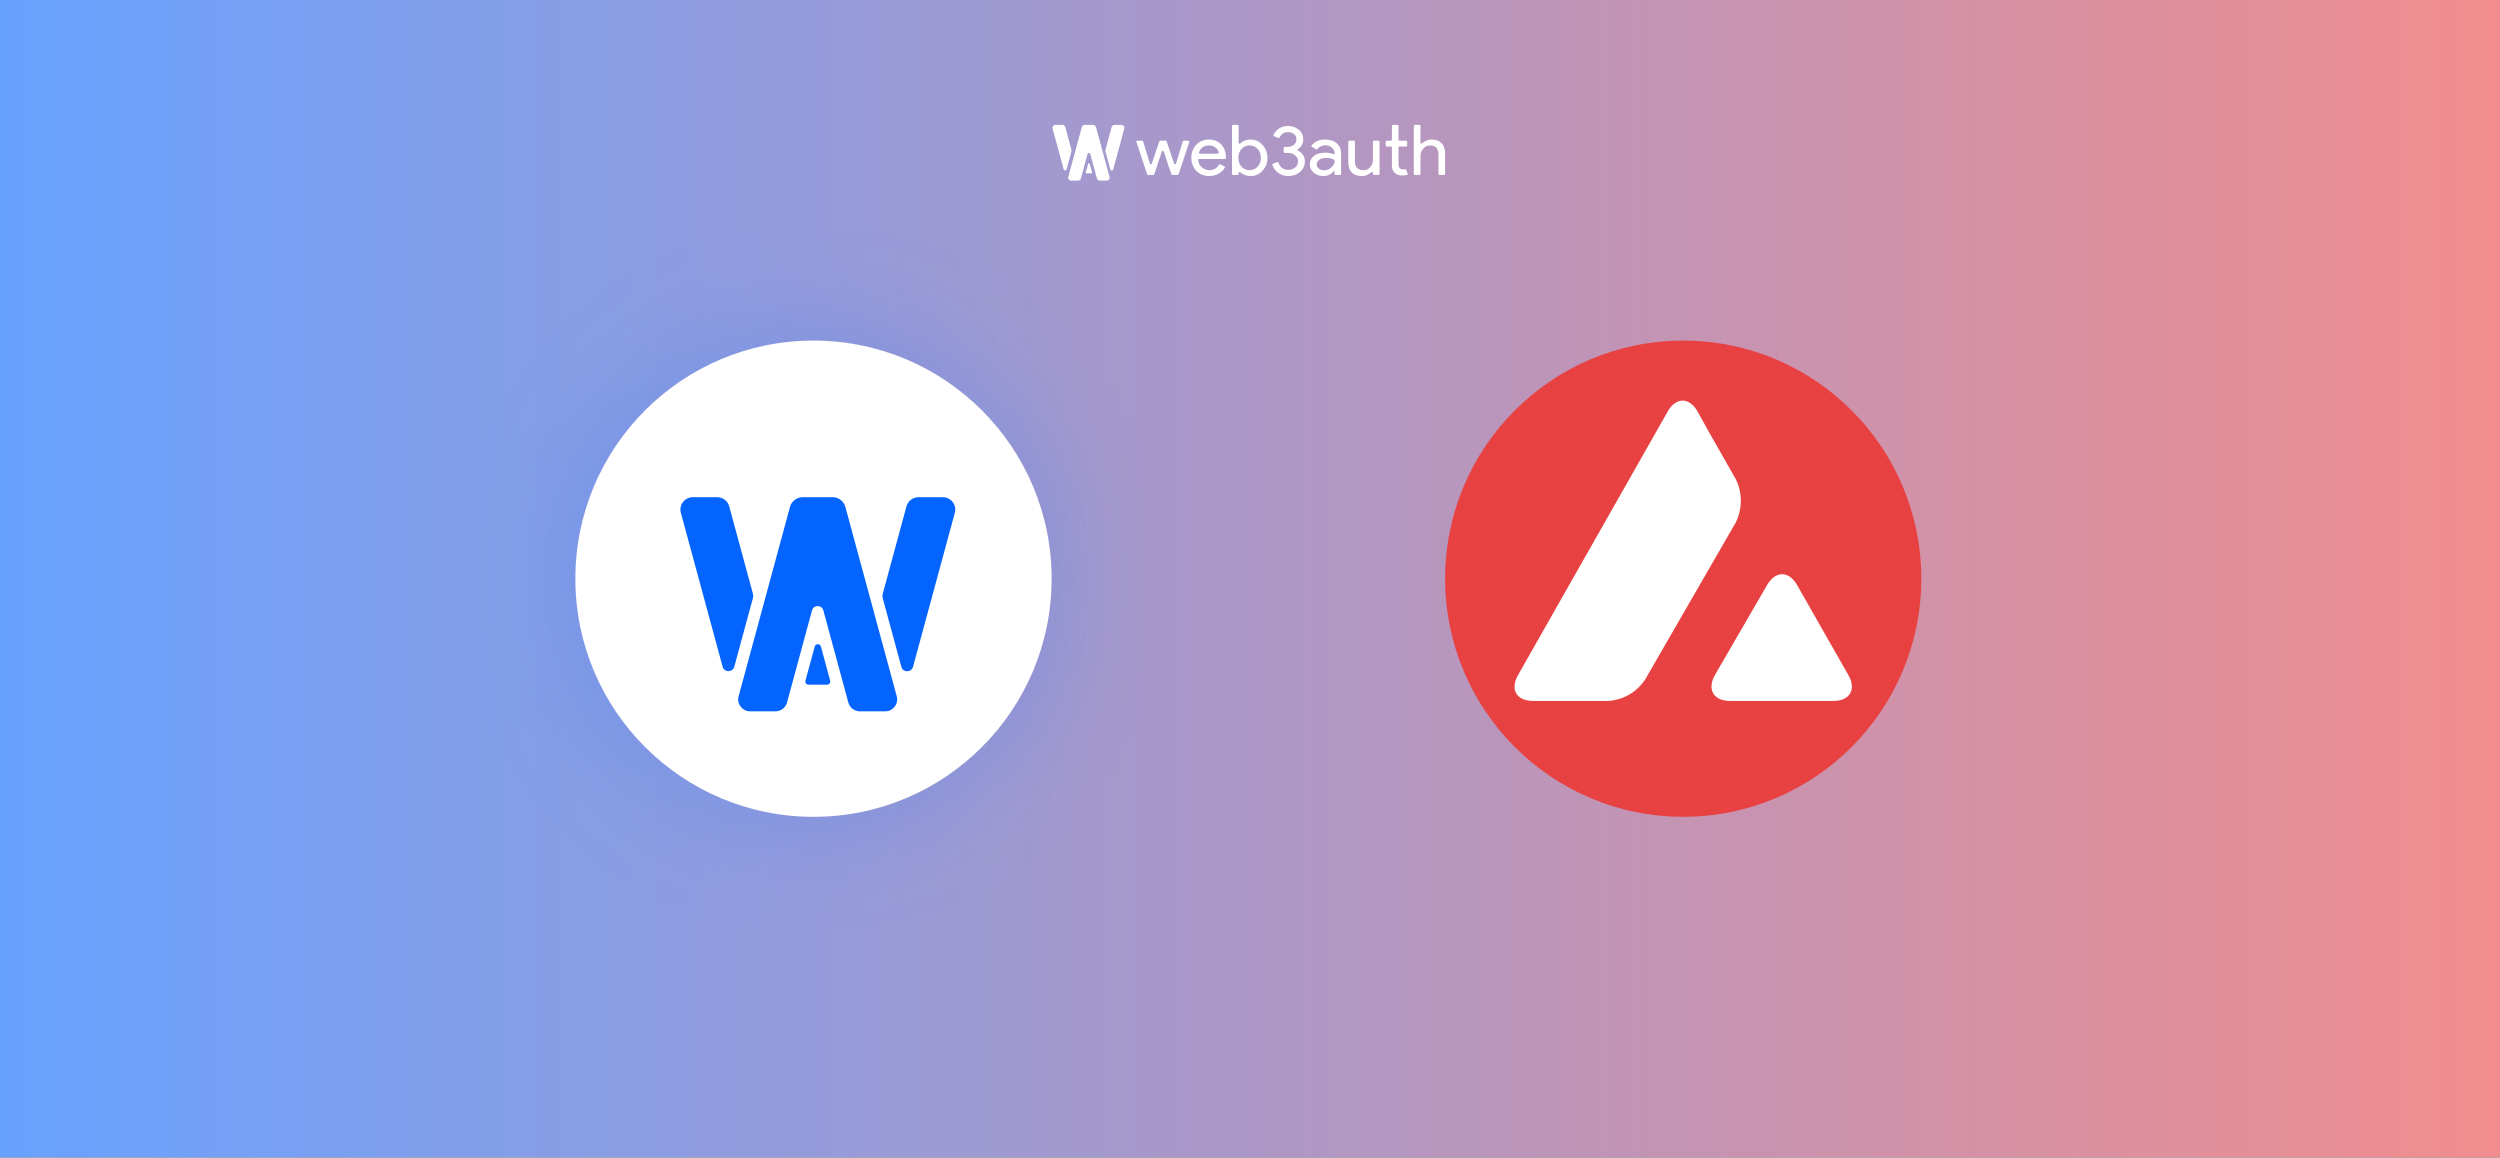
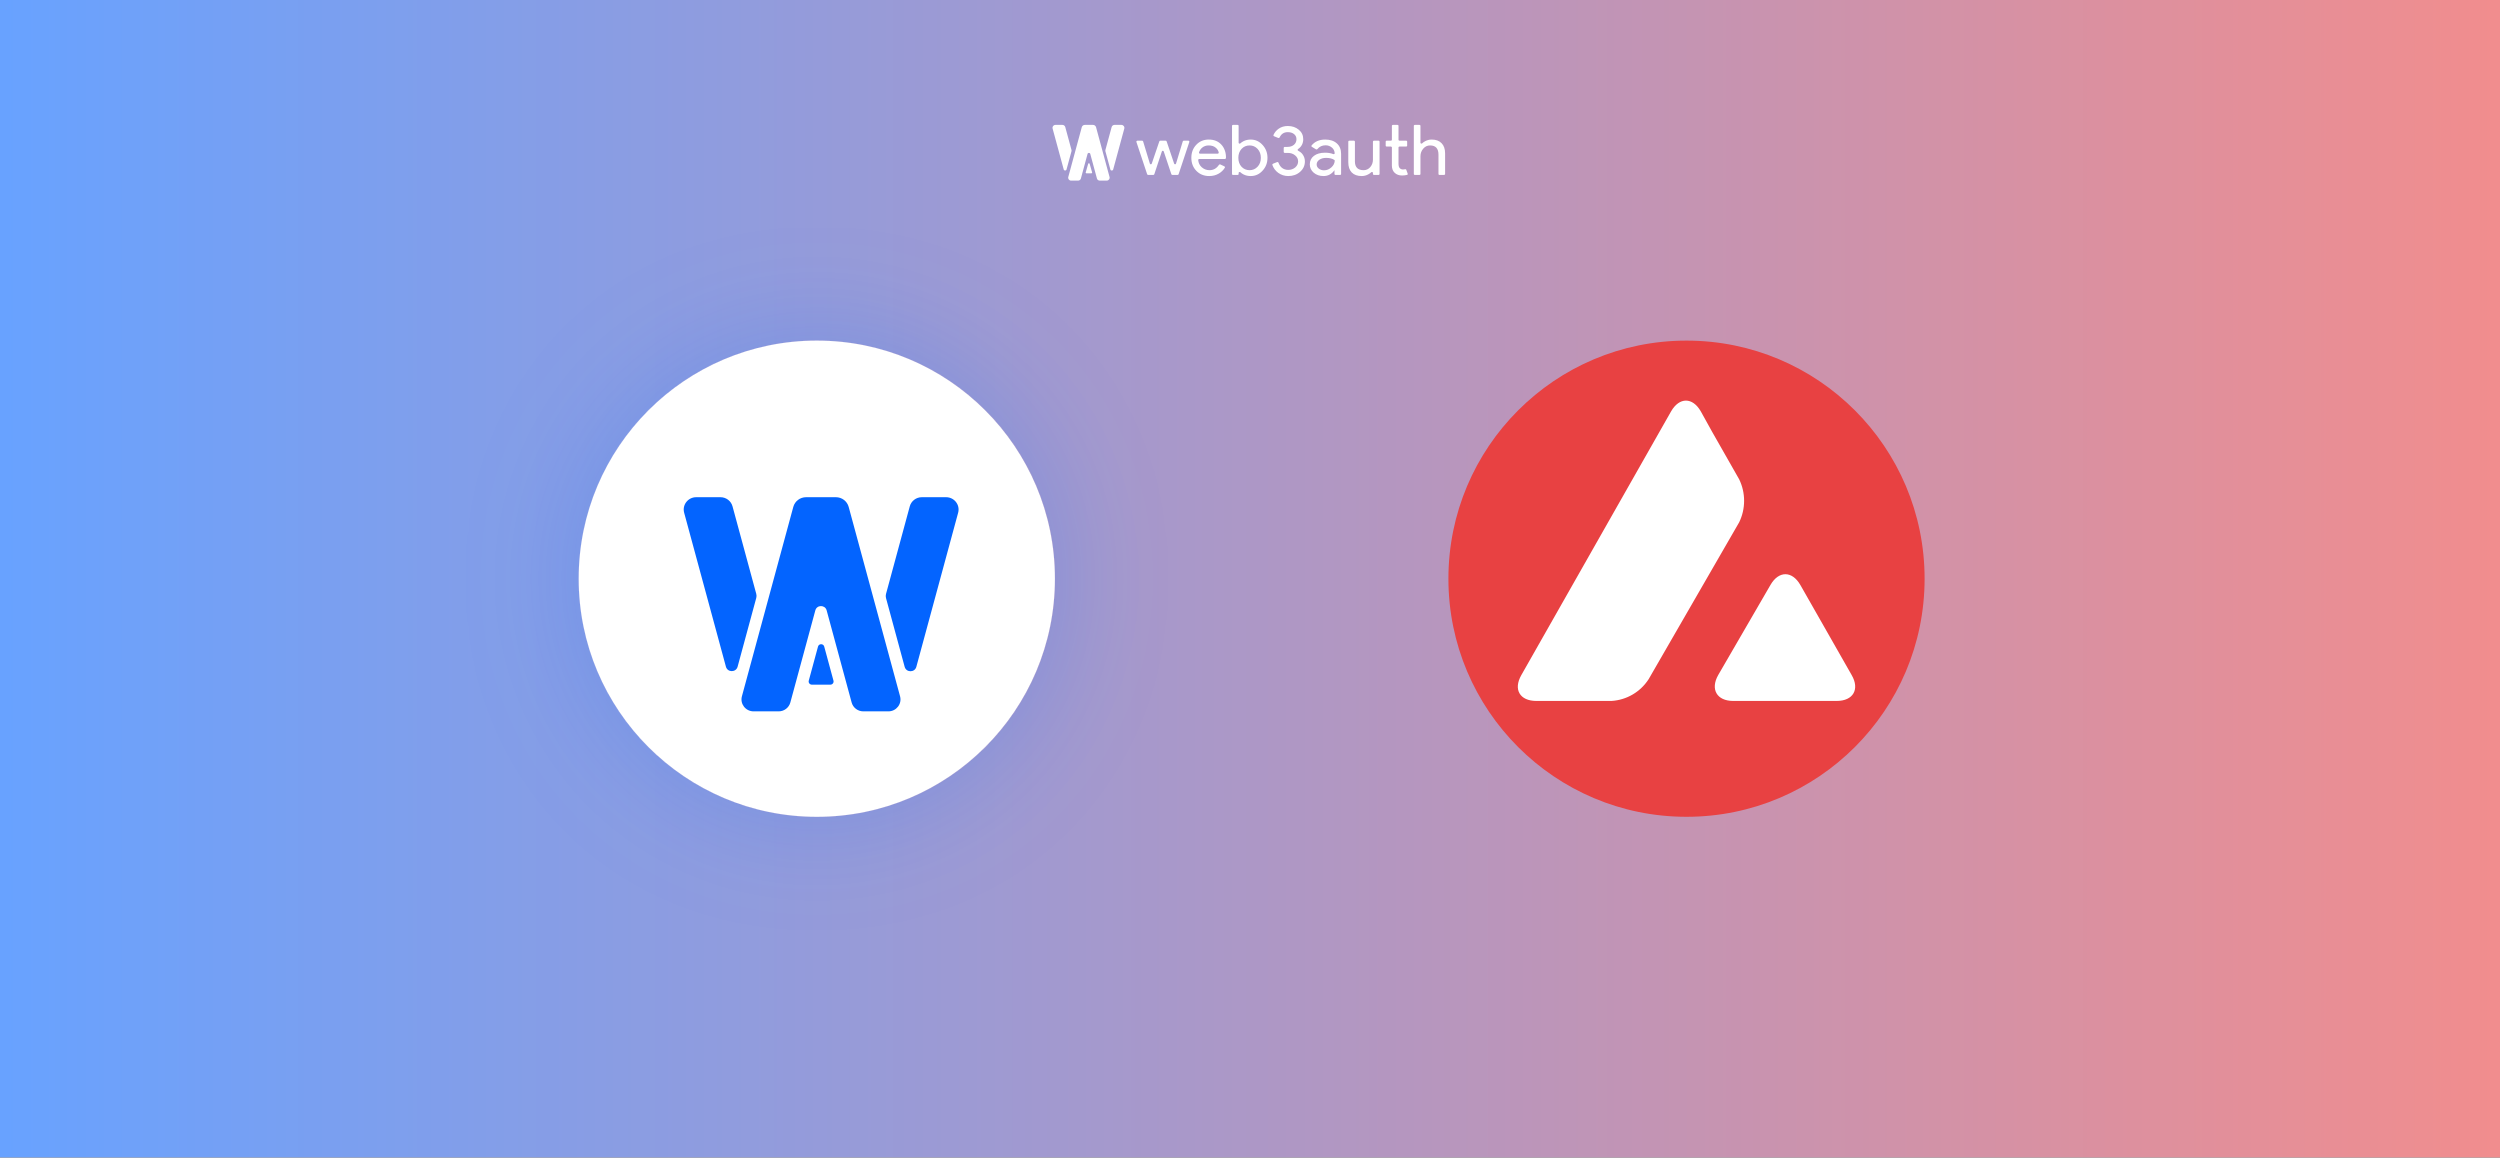
<svg xmlns="http://www.w3.org/2000/svg" width="756" height="350" viewBox="0 0 756 350" fill="none">
  <rect width="756" height="350" fill="black" />
  <rect width="756" height="350" fill="white" />
  <rect width="756" height="350" fill="url(#paint0_linear_1128_243092)" fill-opacity="0.6" />
  <g style="mix-blend-mode:overlay">
-     <path fill-rule="evenodd" clip-rule="evenodd" d="M378.205 53.237C377.421 53.237 376.701 53.075 376.048 52.751C375.679 52.564 375.358 52.342 375.086 52.084C374.914 51.922 374.565 52.032 374.565 52.265V52.613C374.565 52.771 374.433 52.899 374.27 52.899H372.855C372.692 52.899 372.56 52.771 372.56 52.613V38.05C372.56 37.892 372.692 37.764 372.855 37.764H374.264C374.427 37.764 374.559 37.892 374.559 38.05V43.175C374.559 43.408 374.908 43.52 375.081 43.357C375.355 43.099 375.678 42.877 376.048 42.69C376.701 42.365 377.421 42.203 378.205 42.203C379.615 42.203 380.806 42.739 381.78 43.81C382.783 44.895 383.284 46.198 383.284 47.72C383.284 49.256 382.783 50.56 381.78 51.631C380.806 52.702 379.615 53.237 378.205 53.237ZM377.878 51.462C378.837 51.462 379.644 51.109 380.298 50.405C380.952 49.714 381.279 48.819 381.279 47.72C381.279 46.635 380.952 45.74 380.298 45.036C379.644 44.331 378.837 43.979 377.878 43.979C376.905 43.979 376.091 44.331 375.437 45.036C374.798 45.74 374.478 46.635 374.478 47.72C374.478 48.819 374.798 49.721 375.437 50.426C376.091 51.117 376.905 51.462 377.878 51.462ZM365.67 53.237C364.1 53.237 362.807 52.716 361.79 51.673C360.773 50.63 360.264 49.313 360.264 47.72C360.264 46.142 360.758 44.831 361.746 43.789C362.735 42.732 363.999 42.203 365.539 42.203C367.123 42.203 368.38 42.704 369.31 43.704C370.312 44.751 370.791 46.325 370.728 47.757C370.72 47.941 370.56 48.08 370.371 48.08H362.673C362.476 48.08 362.316 48.238 362.337 48.428C362.428 49.283 362.769 49.984 363.359 50.532C364.028 51.152 364.827 51.462 365.757 51.462C366.943 51.462 367.892 50.928 368.603 49.86C368.698 49.718 368.887 49.66 369.045 49.734L370.243 50.301C370.412 50.381 370.48 50.581 370.382 50.737C369.919 51.473 369.307 52.06 368.547 52.498C367.704 52.991 366.745 53.237 365.67 53.237ZM362.582 46.065C362.511 46.271 362.678 46.473 362.903 46.473H368.212C368.416 46.473 368.579 46.303 368.538 46.109C368.419 45.552 368.131 45.082 367.675 44.698C367.137 44.218 366.411 43.979 365.495 43.979C364.74 43.979 364.086 44.204 363.534 44.655C363.096 45.023 362.779 45.492 362.582 46.065ZM359.65 42.939C359.715 42.743 359.564 42.542 359.351 42.542H357.967C357.828 42.542 357.706 42.63 357.667 42.76L355.625 49.479C355.544 49.749 355.152 49.754 355.062 49.487L352.79 42.751C352.748 42.626 352.628 42.542 352.493 42.542H350.876C350.741 42.542 350.621 42.626 350.578 42.75L348.286 49.492C348.196 49.758 347.805 49.752 347.723 49.483L345.681 42.76C345.641 42.63 345.519 42.542 345.38 42.542H343.952C343.74 42.542 343.589 42.743 343.654 42.939L346.896 52.688C346.937 52.814 347.058 52.899 347.194 52.899H348.764C348.9 52.899 349.021 52.814 349.063 52.688L351.35 45.794C351.438 45.53 351.823 45.529 351.912 45.794L354.219 52.689C354.261 52.814 354.381 52.899 354.517 52.899H356.11C356.246 52.899 356.366 52.814 356.408 52.688L359.65 42.939ZM421.777 52.286C422.358 52.808 423.085 53.068 423.957 53.068C424.534 53.068 425.051 53.006 425.508 52.88C425.665 52.837 425.744 52.674 425.69 52.526L425.262 51.352C425.204 51.195 425.021 51.119 424.857 51.169C424.812 51.183 424.766 51.196 424.719 51.208C424.574 51.236 424.422 51.25 424.262 51.25C423.913 51.25 423.601 51.131 423.324 50.891C423.048 50.637 422.91 50.165 422.91 49.475V44.603C422.91 44.445 423.042 44.317 423.205 44.317H425.231C425.394 44.317 425.526 44.189 425.526 44.031V42.828C425.526 42.67 425.394 42.542 425.231 42.542H423.205C423.042 42.542 422.91 42.413 422.91 42.255V38.05C422.91 37.892 422.778 37.764 422.615 37.764H421.2C421.037 37.764 420.905 37.892 420.905 38.05V42.255C420.905 42.413 420.773 42.542 420.61 42.542H419.326C419.163 42.542 419.031 42.67 419.031 42.828V44.031C419.031 44.189 419.163 44.317 419.326 44.317H420.61C420.773 44.317 420.905 44.445 420.905 44.603V50.109C420.92 51.039 421.21 51.765 421.777 52.286ZM393.139 51.969C394.113 51.124 394.6 50.067 394.6 48.798C394.6 48.023 394.375 47.326 393.924 46.706C393.717 46.411 393.419 46.036 392.546 45.561C392.361 45.461 392.356 45.194 392.531 45.078C393.576 44.383 394.098 43.331 394.098 42.098C394.098 40.928 393.655 39.977 392.769 39.244C391.868 38.483 390.756 38.103 389.434 38.103C388.373 38.103 387.451 38.377 386.666 38.927C385.967 39.417 385.446 40.041 385.105 40.799C385.034 40.956 385.115 41.136 385.278 41.202L386.517 41.711C386.693 41.783 386.893 41.697 386.972 41.529C387.46 40.485 388.281 39.963 389.434 39.963C390.219 39.963 390.851 40.16 391.33 40.555C391.81 40.949 392.05 41.464 392.05 42.098C392.05 42.788 391.795 43.352 391.287 43.789C390.778 44.212 390.124 44.423 389.325 44.423H388.524C388.34 44.423 388.192 44.567 388.192 44.745V45.919C388.192 46.097 388.34 46.241 388.524 46.241H389.478C390.32 46.241 391.04 46.487 391.636 46.98C392.246 47.474 392.551 48.08 392.551 48.798C392.551 49.517 392.26 50.13 391.679 50.637C391.083 51.131 390.379 51.377 389.565 51.377C388.824 51.377 388.184 51.166 387.647 50.743C387.202 50.371 386.862 49.867 386.627 49.229C386.56 49.047 386.351 48.948 386.168 49.023L384.955 49.513C384.8 49.575 384.716 49.742 384.771 49.896C385.11 50.857 385.698 51.646 386.535 52.265C387.436 52.913 388.446 53.237 389.565 53.237C390.989 53.237 392.18 52.815 393.139 51.969ZM398.158 49.728C398.158 49.165 398.427 48.693 398.964 48.312C399.517 47.932 400.2 47.742 401.013 47.742C402.057 47.742 402.886 47.95 403.5 48.367C403.583 48.424 403.63 48.518 403.625 48.616C403.585 49.368 403.252 50.028 402.626 50.595C401.972 51.201 401.224 51.504 400.381 51.504C399.785 51.504 399.262 51.335 398.812 50.997C398.376 50.658 398.158 50.236 398.158 49.728ZM404.261 43.366C403.404 42.591 402.234 42.203 400.752 42.203C398.965 42.203 397.588 42.799 396.62 43.992C396.516 44.12 396.555 44.305 396.698 44.392L397.963 45.165C398.096 45.246 398.271 45.21 398.37 45.091C399.005 44.321 399.835 43.937 400.861 43.937C401.602 43.937 402.248 44.176 402.801 44.655C403.356 45.123 403.553 45.686 403.609 46.321C403.629 46.539 403.383 46.681 403.174 46.596C402.484 46.317 401.655 46.177 400.686 46.177C399.291 46.177 398.172 46.494 397.33 47.129C396.501 47.763 396.087 48.615 396.087 49.686C396.087 50.701 396.48 51.546 397.264 52.223C398.064 52.899 399.052 53.237 400.229 53.237C401.609 53.237 402.713 52.645 403.542 51.462V52.613C403.542 52.771 403.674 52.899 403.837 52.899H405.252C405.415 52.899 405.547 52.771 405.547 52.613V46.516C405.547 45.177 405.118 44.127 404.261 43.366ZM417.181 52.595C417.181 52.763 417.04 52.899 416.867 52.899H415.489C415.316 52.899 415.176 52.763 415.176 52.595V52.256C415.176 52.036 414.834 51.931 414.673 52.085C414.42 52.326 414.115 52.541 413.759 52.73C413.134 53.068 412.48 53.237 411.797 53.237C410.489 53.237 409.479 52.878 408.767 52.159C408.07 51.426 407.721 50.391 407.721 49.052V42.846C407.721 42.678 407.862 42.542 408.035 42.542H409.413C409.586 42.542 409.727 42.678 409.727 42.846V48.925C409.77 50.616 410.649 51.462 412.364 51.462C413.163 51.462 413.831 51.152 414.369 50.532C414.907 49.898 415.176 49.144 415.176 48.27V42.846C415.176 42.678 415.316 42.542 415.489 42.542H416.867C417.04 42.542 417.181 42.678 417.181 42.846V52.595ZM427.54 38.05C427.54 37.892 427.672 37.764 427.835 37.764H429.25C429.413 37.764 429.545 37.892 429.545 38.05V43.185C429.545 43.404 429.886 43.508 430.046 43.354C430.294 43.113 430.592 42.899 430.94 42.711C431.579 42.373 432.24 42.203 432.923 42.203C434.231 42.203 435.234 42.57 435.931 43.303C436.643 44.021 436.999 45.05 436.999 46.389V52.613C436.999 52.771 436.867 52.899 436.704 52.899H435.289C435.126 52.899 434.994 52.771 434.994 52.613V46.769C434.994 44.909 434.144 43.979 432.444 43.979C431.63 43.979 430.94 44.31 430.373 44.972C429.821 45.621 429.545 46.382 429.545 47.255V52.613C429.545 52.771 429.413 52.899 429.25 52.899H427.835C427.672 52.899 427.54 52.771 427.54 52.613V38.05Z" fill="white" />
+     <path fill-rule="evenodd" clip-rule="evenodd" d="M378.205 53.237C377.421 53.237 376.701 53.075 376.048 52.751C375.679 52.564 375.358 52.342 375.086 52.084C374.914 51.922 374.565 52.032 374.565 52.265V52.613C374.565 52.771 374.433 52.899 374.27 52.899H372.855C372.692 52.899 372.56 52.771 372.56 52.613V38.05C372.56 37.892 372.692 37.764 372.855 37.764H374.264C374.427 37.764 374.559 37.892 374.559 38.05V43.175C374.559 43.408 374.908 43.52 375.081 43.357C375.355 43.099 375.678 42.877 376.048 42.69C376.701 42.365 377.421 42.203 378.205 42.203C379.615 42.203 380.806 42.739 381.78 43.81C382.783 44.895 383.284 46.198 383.284 47.72C383.284 49.256 382.783 50.56 381.78 51.631C380.806 52.702 379.615 53.237 378.205 53.237ZM377.878 51.462C378.837 51.462 379.644 51.109 380.298 50.405C380.952 49.714 381.279 48.819 381.279 47.72C381.279 46.635 380.952 45.74 380.298 45.036C379.644 44.331 378.837 43.979 377.878 43.979C376.905 43.979 376.091 44.331 375.437 45.036C374.798 45.74 374.478 46.635 374.478 47.72C374.478 48.819 374.798 49.721 375.437 50.426C376.091 51.117 376.905 51.462 377.878 51.462ZM365.67 53.237C364.1 53.237 362.807 52.716 361.79 51.673C360.773 50.63 360.264 49.313 360.264 47.72C360.264 46.142 360.758 44.831 361.746 43.789C362.735 42.732 363.999 42.203 365.539 42.203C367.123 42.203 368.38 42.704 369.31 43.704C370.312 44.751 370.791 46.325 370.728 47.757C370.72 47.941 370.56 48.08 370.371 48.08H362.673C362.476 48.08 362.316 48.238 362.337 48.428C362.428 49.283 362.769 49.984 363.359 50.532C364.028 51.152 364.827 51.462 365.757 51.462C366.943 51.462 367.892 50.928 368.603 49.86C368.698 49.718 368.887 49.66 369.045 49.734L370.243 50.301C370.412 50.381 370.48 50.581 370.382 50.737C369.919 51.473 369.307 52.06 368.547 52.498C367.704 52.991 366.745 53.237 365.67 53.237ZM362.582 46.065C362.511 46.271 362.678 46.473 362.903 46.473H368.212C368.416 46.473 368.579 46.303 368.538 46.109C368.419 45.552 368.131 45.082 367.675 44.698C367.137 44.218 366.411 43.979 365.495 43.979C364.74 43.979 364.086 44.204 363.534 44.655C363.096 45.023 362.779 45.492 362.582 46.065ZM359.65 42.939C359.715 42.743 359.564 42.542 359.351 42.542H357.967C357.828 42.542 357.706 42.63 357.667 42.76L355.625 49.479C355.544 49.749 355.152 49.754 355.062 49.487L352.79 42.751C352.748 42.626 352.628 42.542 352.493 42.542H350.876C350.741 42.542 350.621 42.626 350.578 42.75L348.286 49.492C348.196 49.758 347.805 49.752 347.723 49.483L345.681 42.76C345.641 42.63 345.519 42.542 345.38 42.542H343.952C343.74 42.542 343.589 42.743 343.654 42.939L346.896 52.688C346.937 52.814 347.058 52.899 347.194 52.899H348.764C348.9 52.899 349.021 52.814 349.063 52.688L351.35 45.794C351.438 45.53 351.823 45.529 351.912 45.794L354.219 52.689C354.261 52.814 354.381 52.899 354.517 52.899H356.11C356.246 52.899 356.366 52.814 356.408 52.688L359.65 42.939ZM421.777 52.286C422.358 52.808 423.085 53.068 423.957 53.068C424.534 53.068 425.051 53.006 425.508 52.88C425.665 52.837 425.744 52.674 425.69 52.526L425.262 51.352C425.204 51.195 425.021 51.119 424.857 51.169C424.812 51.183 424.766 51.196 424.719 51.208C424.574 51.236 424.422 51.25 424.262 51.25C423.913 51.25 423.601 51.131 423.324 50.891C423.048 50.637 422.91 50.165 422.91 49.475V44.603C422.91 44.445 423.042 44.317 423.205 44.317H425.231C425.394 44.317 425.526 44.189 425.526 44.031V42.828C425.526 42.67 425.394 42.542 425.231 42.542H423.205C423.042 42.542 422.91 42.413 422.91 42.255V38.05C422.91 37.892 422.778 37.764 422.615 37.764H421.2C421.037 37.764 420.905 37.892 420.905 38.05V42.255C420.905 42.413 420.773 42.542 420.61 42.542H419.326C419.163 42.542 419.031 42.67 419.031 42.828V44.031C419.031 44.189 419.163 44.317 419.326 44.317H420.61C420.773 44.317 420.905 44.445 420.905 44.603V50.109C420.92 51.039 421.21 51.765 421.777 52.286ZM393.139 51.969C394.113 51.124 394.6 50.067 394.6 48.798C394.6 48.023 394.375 47.326 393.924 46.706C393.717 46.411 393.419 46.036 392.546 45.561C392.361 45.461 392.356 45.194 392.531 45.078C393.576 44.383 394.098 43.331 394.098 42.098C394.098 40.928 393.655 39.977 392.769 39.244C391.868 38.483 390.756 38.103 389.434 38.103C388.373 38.103 387.451 38.377 386.666 38.927C385.967 39.417 385.446 40.041 385.105 40.799C385.034 40.956 385.115 41.136 385.278 41.202L386.517 41.711C386.693 41.783 386.893 41.697 386.972 41.529C387.46 40.485 388.281 39.963 389.434 39.963C390.219 39.963 390.851 40.16 391.33 40.555C391.81 40.949 392.05 41.464 392.05 42.098C392.05 42.788 391.795 43.352 391.287 43.789C390.778 44.212 390.124 44.423 389.325 44.423H388.524C388.34 44.423 388.192 44.567 388.192 44.745V45.919C388.192 46.097 388.34 46.241 388.524 46.241H389.478C390.32 46.241 391.04 46.487 391.636 46.98C392.246 47.474 392.551 48.08 392.551 48.798C392.551 49.517 392.26 50.13 391.679 50.637C391.083 51.131 390.379 51.377 389.565 51.377C388.824 51.377 388.184 51.166 387.647 50.743C387.202 50.371 386.862 49.867 386.627 49.229C386.56 49.047 386.351 48.948 386.168 49.023L384.955 49.513C384.8 49.575 384.716 49.742 384.771 49.896C385.11 50.857 385.698 51.646 386.535 52.265C387.436 52.913 388.446 53.237 389.565 53.237C390.989 53.237 392.18 52.815 393.139 51.969ZM398.158 49.728C398.158 49.165 398.427 48.693 398.964 48.312C399.517 47.932 400.2 47.742 401.013 47.742C402.057 47.742 402.886 47.95 403.5 48.367C403.583 48.424 403.63 48.518 403.625 48.616C403.585 49.368 403.252 50.028 402.626 50.595C401.972 51.201 401.224 51.504 400.381 51.504C399.785 51.504 399.262 51.335 398.812 50.997C398.376 50.658 398.158 50.236 398.158 49.728ZM404.261 43.366C403.404 42.591 402.234 42.203 400.752 42.203C398.965 42.203 397.588 42.799 396.62 43.992C396.516 44.12 396.555 44.305 396.698 44.392L397.963 45.165C398.096 45.246 398.272 45.21 398.37 45.091C399.005 44.321 399.835 43.937 400.861 43.937C401.602 43.937 402.248 44.176 402.801 44.655C403.356 45.123 403.553 45.686 403.609 46.321C403.629 46.539 403.383 46.681 403.174 46.596C402.484 46.317 401.655 46.177 400.686 46.177C399.291 46.177 398.172 46.494 397.33 47.129C396.501 47.763 396.087 48.615 396.087 49.686C396.087 50.701 396.48 51.546 397.264 52.223C398.064 52.899 399.052 53.237 400.229 53.237C401.609 53.237 402.713 52.645 403.542 51.462V52.613C403.542 52.771 403.674 52.899 403.837 52.899H405.252C405.415 52.899 405.547 52.771 405.547 52.613V46.516C405.547 45.177 405.118 44.127 404.261 43.366ZM417.181 52.595C417.181 52.763 417.04 52.899 416.867 52.899H415.489C415.316 52.899 415.176 52.763 415.176 52.595V52.256C415.176 52.036 414.834 51.931 414.673 52.085C414.42 52.326 414.115 52.541 413.759 52.73C413.134 53.068 412.48 53.237 411.797 53.237C410.489 53.237 409.479 52.878 408.767 52.159C408.07 51.426 407.721 50.391 407.721 49.052V42.846C407.721 42.678 407.862 42.542 408.035 42.542H409.413C409.586 42.542 409.727 42.678 409.727 42.846V48.925C409.77 50.616 410.649 51.462 412.364 51.462C413.163 51.462 413.831 51.152 414.369 50.532C414.907 49.898 415.176 49.144 415.176 48.27V42.846C415.176 42.678 415.316 42.542 415.489 42.542H416.867C417.04 42.542 417.181 42.678 417.181 42.846V52.595ZM427.54 38.05C427.54 37.892 427.672 37.764 427.835 37.764H429.25C429.413 37.764 429.545 37.892 429.545 38.05V43.185C429.545 43.404 429.886 43.508 430.046 43.354C430.294 43.113 430.592 42.899 430.94 42.711C431.579 42.373 432.24 42.203 432.923 42.203C434.231 42.203 435.234 42.57 435.931 43.303C436.643 44.021 436.999 45.05 436.999 46.389V52.613C436.999 52.771 436.867 52.899 436.704 52.899H435.289C435.126 52.899 434.994 52.771 434.994 52.613V46.769C434.994 44.909 434.144 43.979 432.444 43.979C431.63 43.979 430.94 44.31 430.373 44.972C429.821 45.621 429.545 46.382 429.545 47.255V52.613C429.545 52.771 429.413 52.899 429.25 52.899H427.835C427.672 52.899 427.54 52.771 427.54 52.613V38.05Z" fill="white" />
    <path d="M335.774 51.257C335.891 51.687 336.509 51.687 336.625 51.257L339.986 38.892C340.14 38.323 339.705 37.764 339.107 37.764H337.036C336.624 37.764 336.264 38.036 336.158 38.428L334.263 45.401C334.236 45.498 334.236 45.6 334.263 45.696L335.774 51.257Z" fill="white" />
    <path d="M324.031 45.392C324.057 45.489 324.057 45.59 324.031 45.687L322.52 51.248C322.403 51.678 321.785 51.678 321.668 51.248L318.311 38.892C318.156 38.323 318.591 37.764 319.189 37.764H321.261C321.672 37.764 322.032 38.036 322.139 38.428L324.031 45.392Z" fill="white" />
    <path d="M326.863 53.975C326.761 54.355 326.413 54.619 326.015 54.619H323.895C323.318 54.619 322.898 54.077 323.047 53.526L327.127 38.468C327.24 38.052 327.62 37.764 328.055 37.764H330.52C330.955 37.764 331.335 38.052 331.448 38.468L335.528 53.526C335.677 54.077 335.257 54.619 334.68 54.619H332.559C332.162 54.619 331.814 54.355 331.711 53.975L329.698 46.544C329.586 46.129 328.989 46.129 328.877 46.544L326.863 53.975Z" fill="white" />
    <path d="M328.543 52.408C328.391 52.408 328.281 52.273 328.32 52.136L329.065 49.529C329.126 49.316 329.449 49.316 329.51 49.529L330.255 52.136C330.294 52.273 330.184 52.408 330.032 52.408H328.543Z" fill="white" />
  </g>
  <g filter="url(#filter0_d_1128_243092)">
-     <rect x="174" y="103" width="144" height="144" rx="72" fill="white" />
-     <path fill-rule="evenodd" clip-rule="evenodd" d="M243.569 205.835C243.403 206.444 243.869 207.043 244.508 207.043H250.104C250.743 207.043 251.208 206.444 251.043 205.835L248.245 195.52C247.987 194.571 246.625 194.571 246.367 195.52L243.569 205.835Z" fill="#0364FF" />
-     <path fill-rule="evenodd" clip-rule="evenodd" d="M237.997 212.438C237.568 214.017 236.119 215.116 234.463 215.116H226.887C224.482 215.116 222.731 212.862 223.353 210.567L238.894 153.285C239.363 151.557 240.948 150.355 242.759 150.355H251.775C253.586 150.355 255.171 151.557 255.64 153.285L271.181 210.567C271.803 212.862 270.052 215.116 267.647 215.116H260.071C258.415 215.116 256.966 214.017 256.537 212.438L248.979 184.577C248.51 182.847 246.024 182.847 245.555 184.577L237.997 212.438Z" fill="#0364FF" />
-     <path fill-rule="evenodd" clip-rule="evenodd" d="M276.102 201.644C275.617 203.429 273.052 203.429 272.568 201.644L266.926 180.848C266.817 180.446 266.817 180.022 266.926 179.62L274.116 153.117C274.558 151.488 276.053 150.355 277.761 150.355H285.099C287.58 150.355 289.386 152.68 288.744 155.046L276.102 201.644ZM227.695 180.813C227.804 180.411 227.804 179.988 227.695 179.585L220.514 153.117C220.072 151.488 218.577 150.355 216.87 150.355H209.531C207.05 150.355 205.244 152.68 205.886 155.046L218.519 201.609C219.003 203.394 221.568 203.394 222.053 201.609L227.695 180.813Z" fill="#0364FF" />
+     <rect x="175" y="103" width="144" height="144" rx="72" fill="white" />
+     <path fill-rule="evenodd" clip-rule="evenodd" d="M244.569 205.835C244.403 206.444 244.869 207.043 245.508 207.043H251.104C251.743 207.043 252.208 206.444 252.043 205.835L249.245 195.52C248.987 194.571 247.625 194.571 247.367 195.52L244.569 205.835Z" fill="#0364FF" />
+     <path fill-rule="evenodd" clip-rule="evenodd" d="M238.997 212.438C238.568 214.017 237.119 215.116 235.463 215.116H227.887C225.482 215.116 223.731 212.862 224.353 210.567L239.894 153.285C240.363 151.557 241.948 150.355 243.759 150.355H252.775C254.586 150.355 256.171 151.557 256.64 153.285L272.181 210.567C272.803 212.862 271.052 215.116 268.647 215.116H261.071C259.415 215.116 257.966 214.017 257.537 212.438L249.979 184.577C249.51 182.847 247.024 182.847 246.555 184.577L238.997 212.438Z" fill="#0364FF" />
+     <path fill-rule="evenodd" clip-rule="evenodd" d="M277.102 201.644C276.617 203.429 274.052 203.429 273.568 201.644L267.926 180.848C267.817 180.446 267.817 180.022 267.926 179.62L275.116 153.117C275.558 151.488 277.053 150.355 278.761 150.355H286.099C288.58 150.355 290.386 152.68 289.744 155.046L277.102 201.644ZM228.695 180.813C228.804 180.411 228.804 179.988 228.695 179.585L221.514 153.117C221.072 151.488 219.577 150.355 217.87 150.355H210.531C208.05 150.355 206.244 152.68 206.886 155.046L219.519 201.609C220.003 203.394 222.568 203.394 223.053 201.609L228.695 180.813Z" fill="#0364FF" />
  </g>
-   <path d="M509 247C548.765 247 581 214.765 581 175C581 135.236 548.765 103 509 103C469.236 103 437 135.236 437 175C437 214.765 469.236 247 509 247Z" fill="#E84142" />
-   <path d="M534.398 176.872C536.892 172.563 540.917 172.563 543.412 176.872L558.946 204.141C561.44 208.45 559.399 211.965 554.41 211.965H523.116C518.184 211.965 516.143 208.45 518.58 204.141L534.398 176.872ZM504.351 124.374C506.845 120.065 510.814 120.065 513.308 124.374L516.766 130.61L524.93 144.954C526.914 149.035 526.914 153.854 524.93 157.936L497.547 205.388C495.053 209.243 490.914 211.681 486.322 211.965H463.588C458.599 211.965 456.558 208.506 459.053 204.141L504.351 124.374Z" fill="white" />
+   <path d="M510 247C549.765 247 582 214.765 582 175C582 135.236 549.765 103 510 103C470.236 103 438 135.236 438 175C438 214.765 470.236 247 510 247Z" fill="#E84142" />
+   <path d="M535.398 176.872C537.892 172.563 541.917 172.563 544.412 176.872L559.946 204.141C562.44 208.45 560.399 211.965 555.41 211.965H524.116C519.184 211.965 517.143 208.45 519.58 204.141L535.398 176.872ZM505.351 124.374C507.845 120.065 511.814 120.065 514.308 124.374L517.766 130.61L525.93 144.954C527.914 149.035 527.914 153.854 525.93 157.936L498.547 205.388C496.053 209.243 491.914 211.681 487.322 211.965H464.588C459.599 211.965 457.558 208.506 460.053 204.141L505.351 124.374Z" fill="white" />
  <defs>
-     <filter id="filter0_d_1128_243092" x="140" y="69" width="212" height="212" filterUnits="userSpaceOnUse" color-interpolation-filters="sRGB">
+     <filter id="filter0_d_1128_243092" x="141" y="69" width="212" height="212" filterUnits="userSpaceOnUse" color-interpolation-filters="sRGB">
      <feFlood flood-opacity="0" result="BackgroundImageFix" />
      <feColorMatrix in="SourceAlpha" type="matrix" values="0 0 0 0 0 0 0 0 0 0 0 0 0 0 0 0 0 0 127 0" result="hardAlpha" />
      <feOffset />
      <feGaussianBlur stdDeviation="17" />
      <feComposite in2="hardAlpha" operator="out" />
      <feColorMatrix type="matrix" values="0 0 0 0 0.012 0 0 0 0 0.392 0 0 0 0 1 0 0 0 0.2 0" />
      <feBlend mode="normal" in2="BackgroundImageFix" result="effect1_dropShadow_1128_243092" />
      <feBlend mode="normal" in="SourceGraphic" in2="effect1_dropShadow_1128_243092" result="shape" />
    </filter>
    <linearGradient id="paint0_linear_1128_243092" x1="0" y1="206.5" x2="756" y2="206.5" gradientUnits="userSpaceOnUse">
      <stop stop-color="#0364FF" />
      <stop offset="1" stop-color="#E84142" />
    </linearGradient>
  </defs>
</svg>
